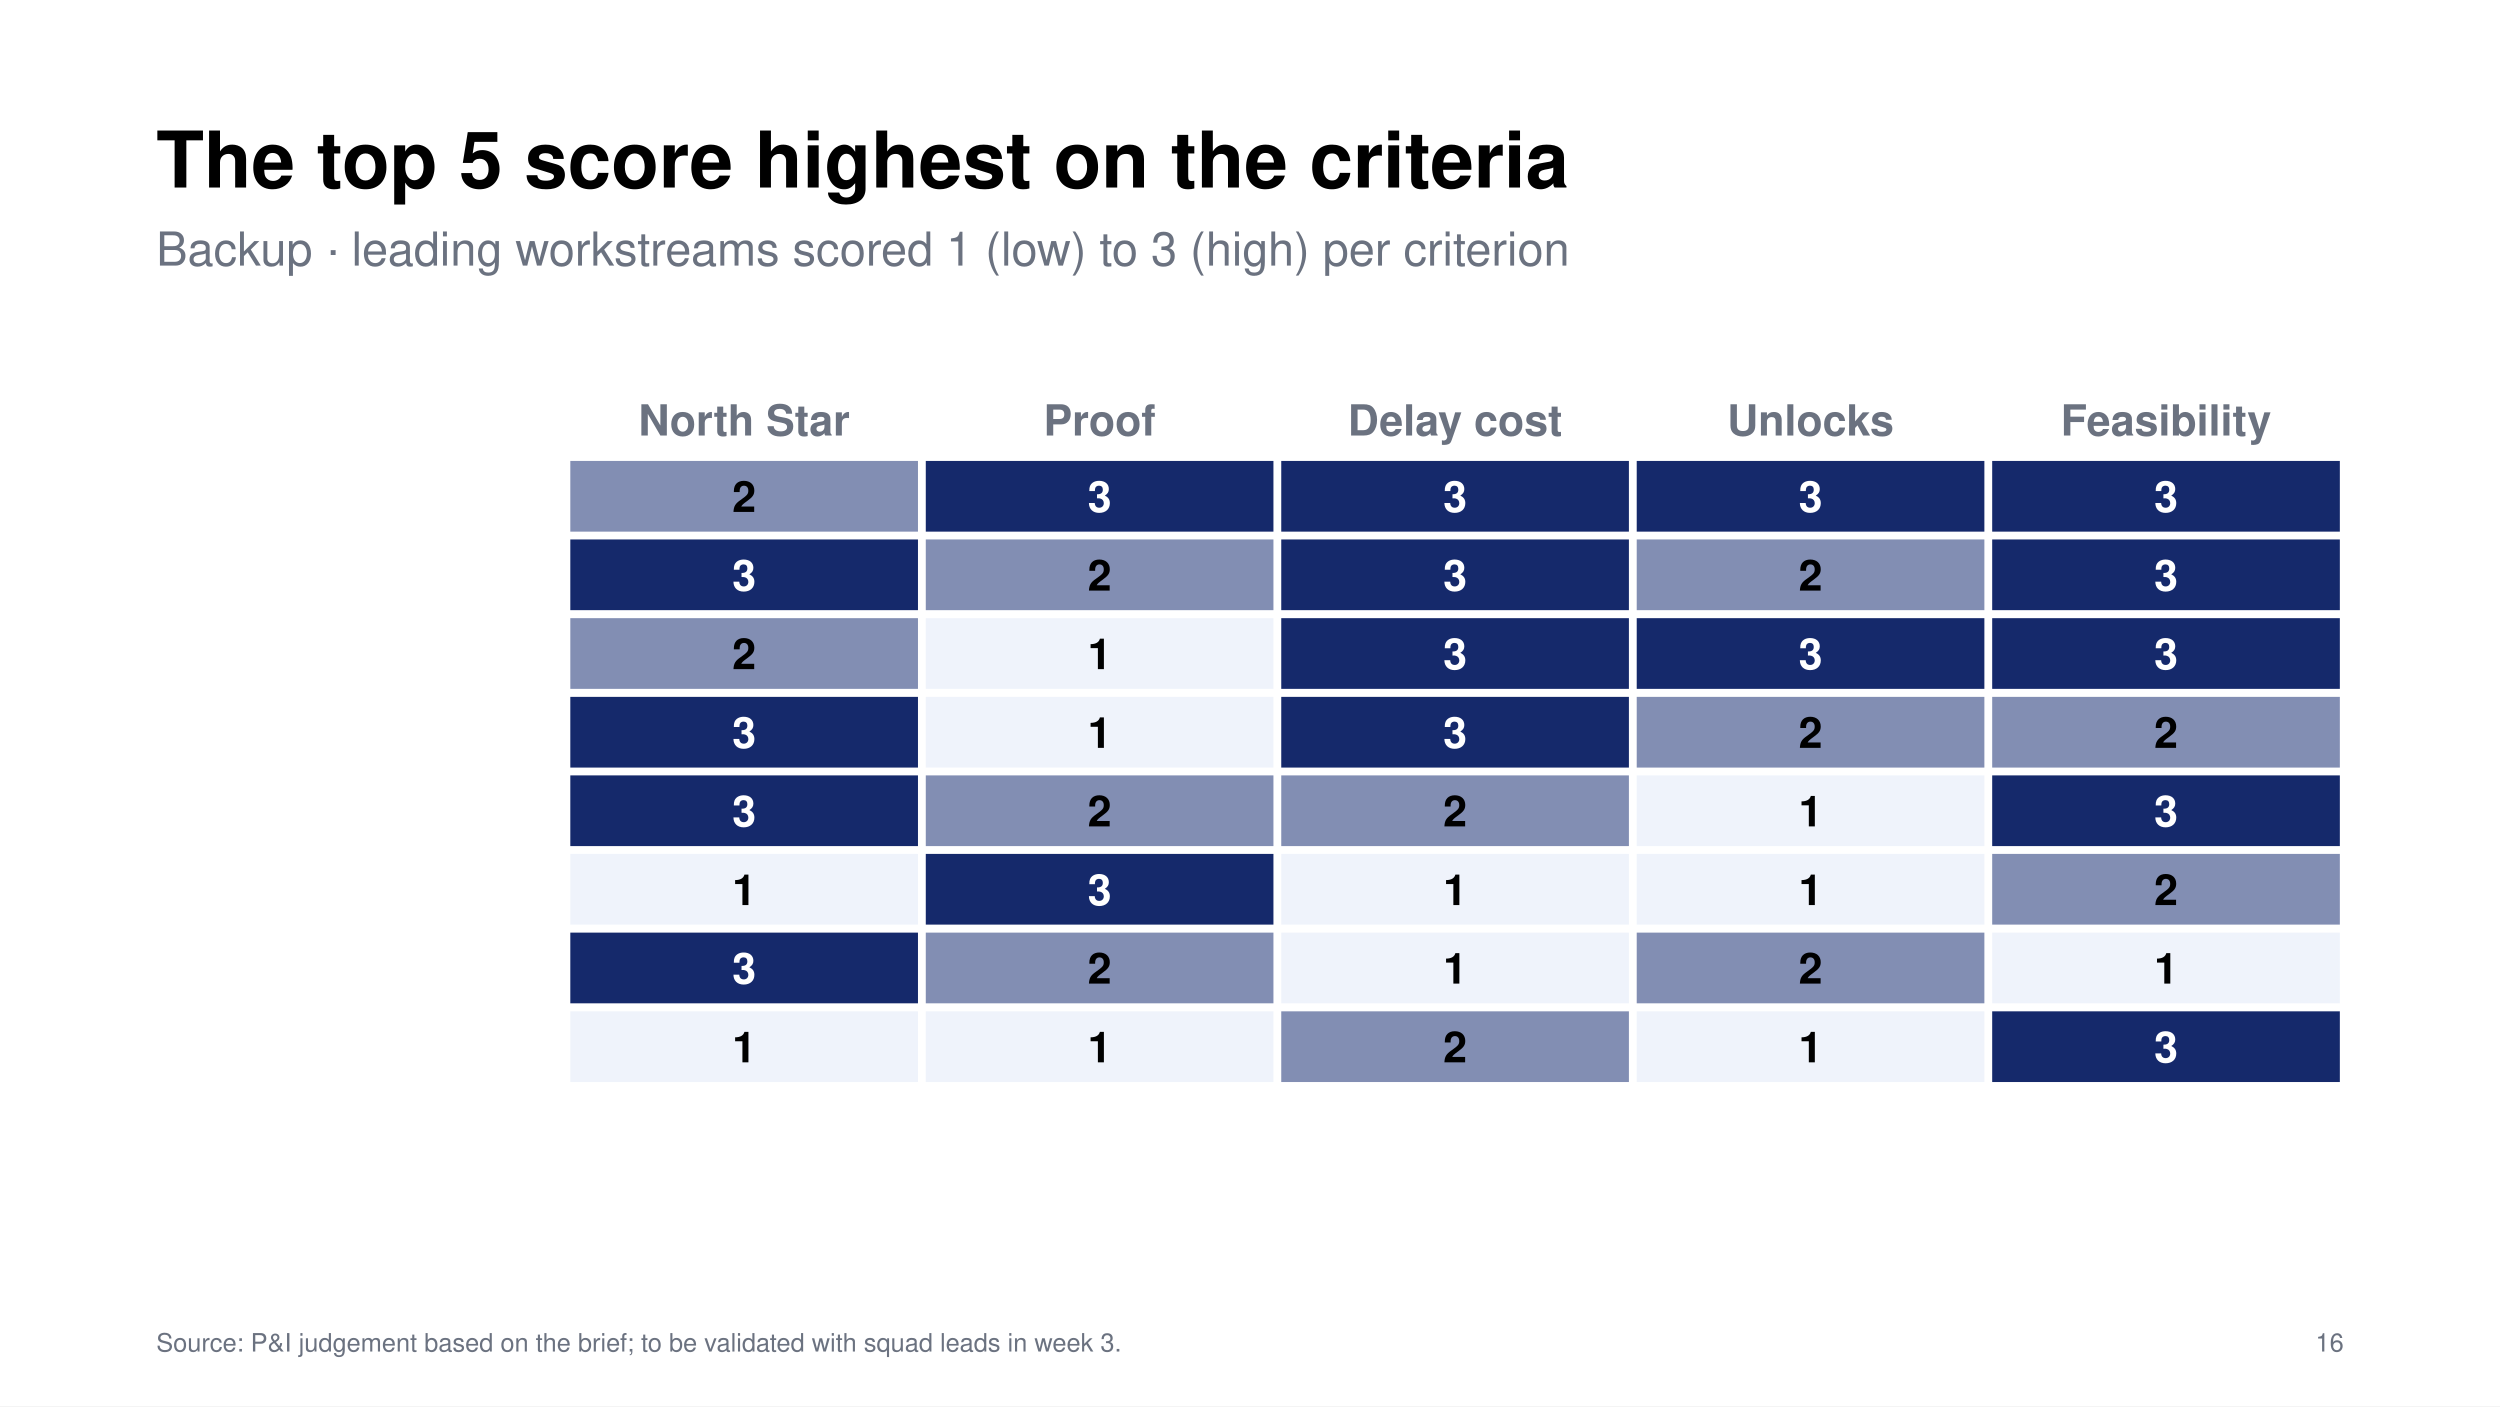
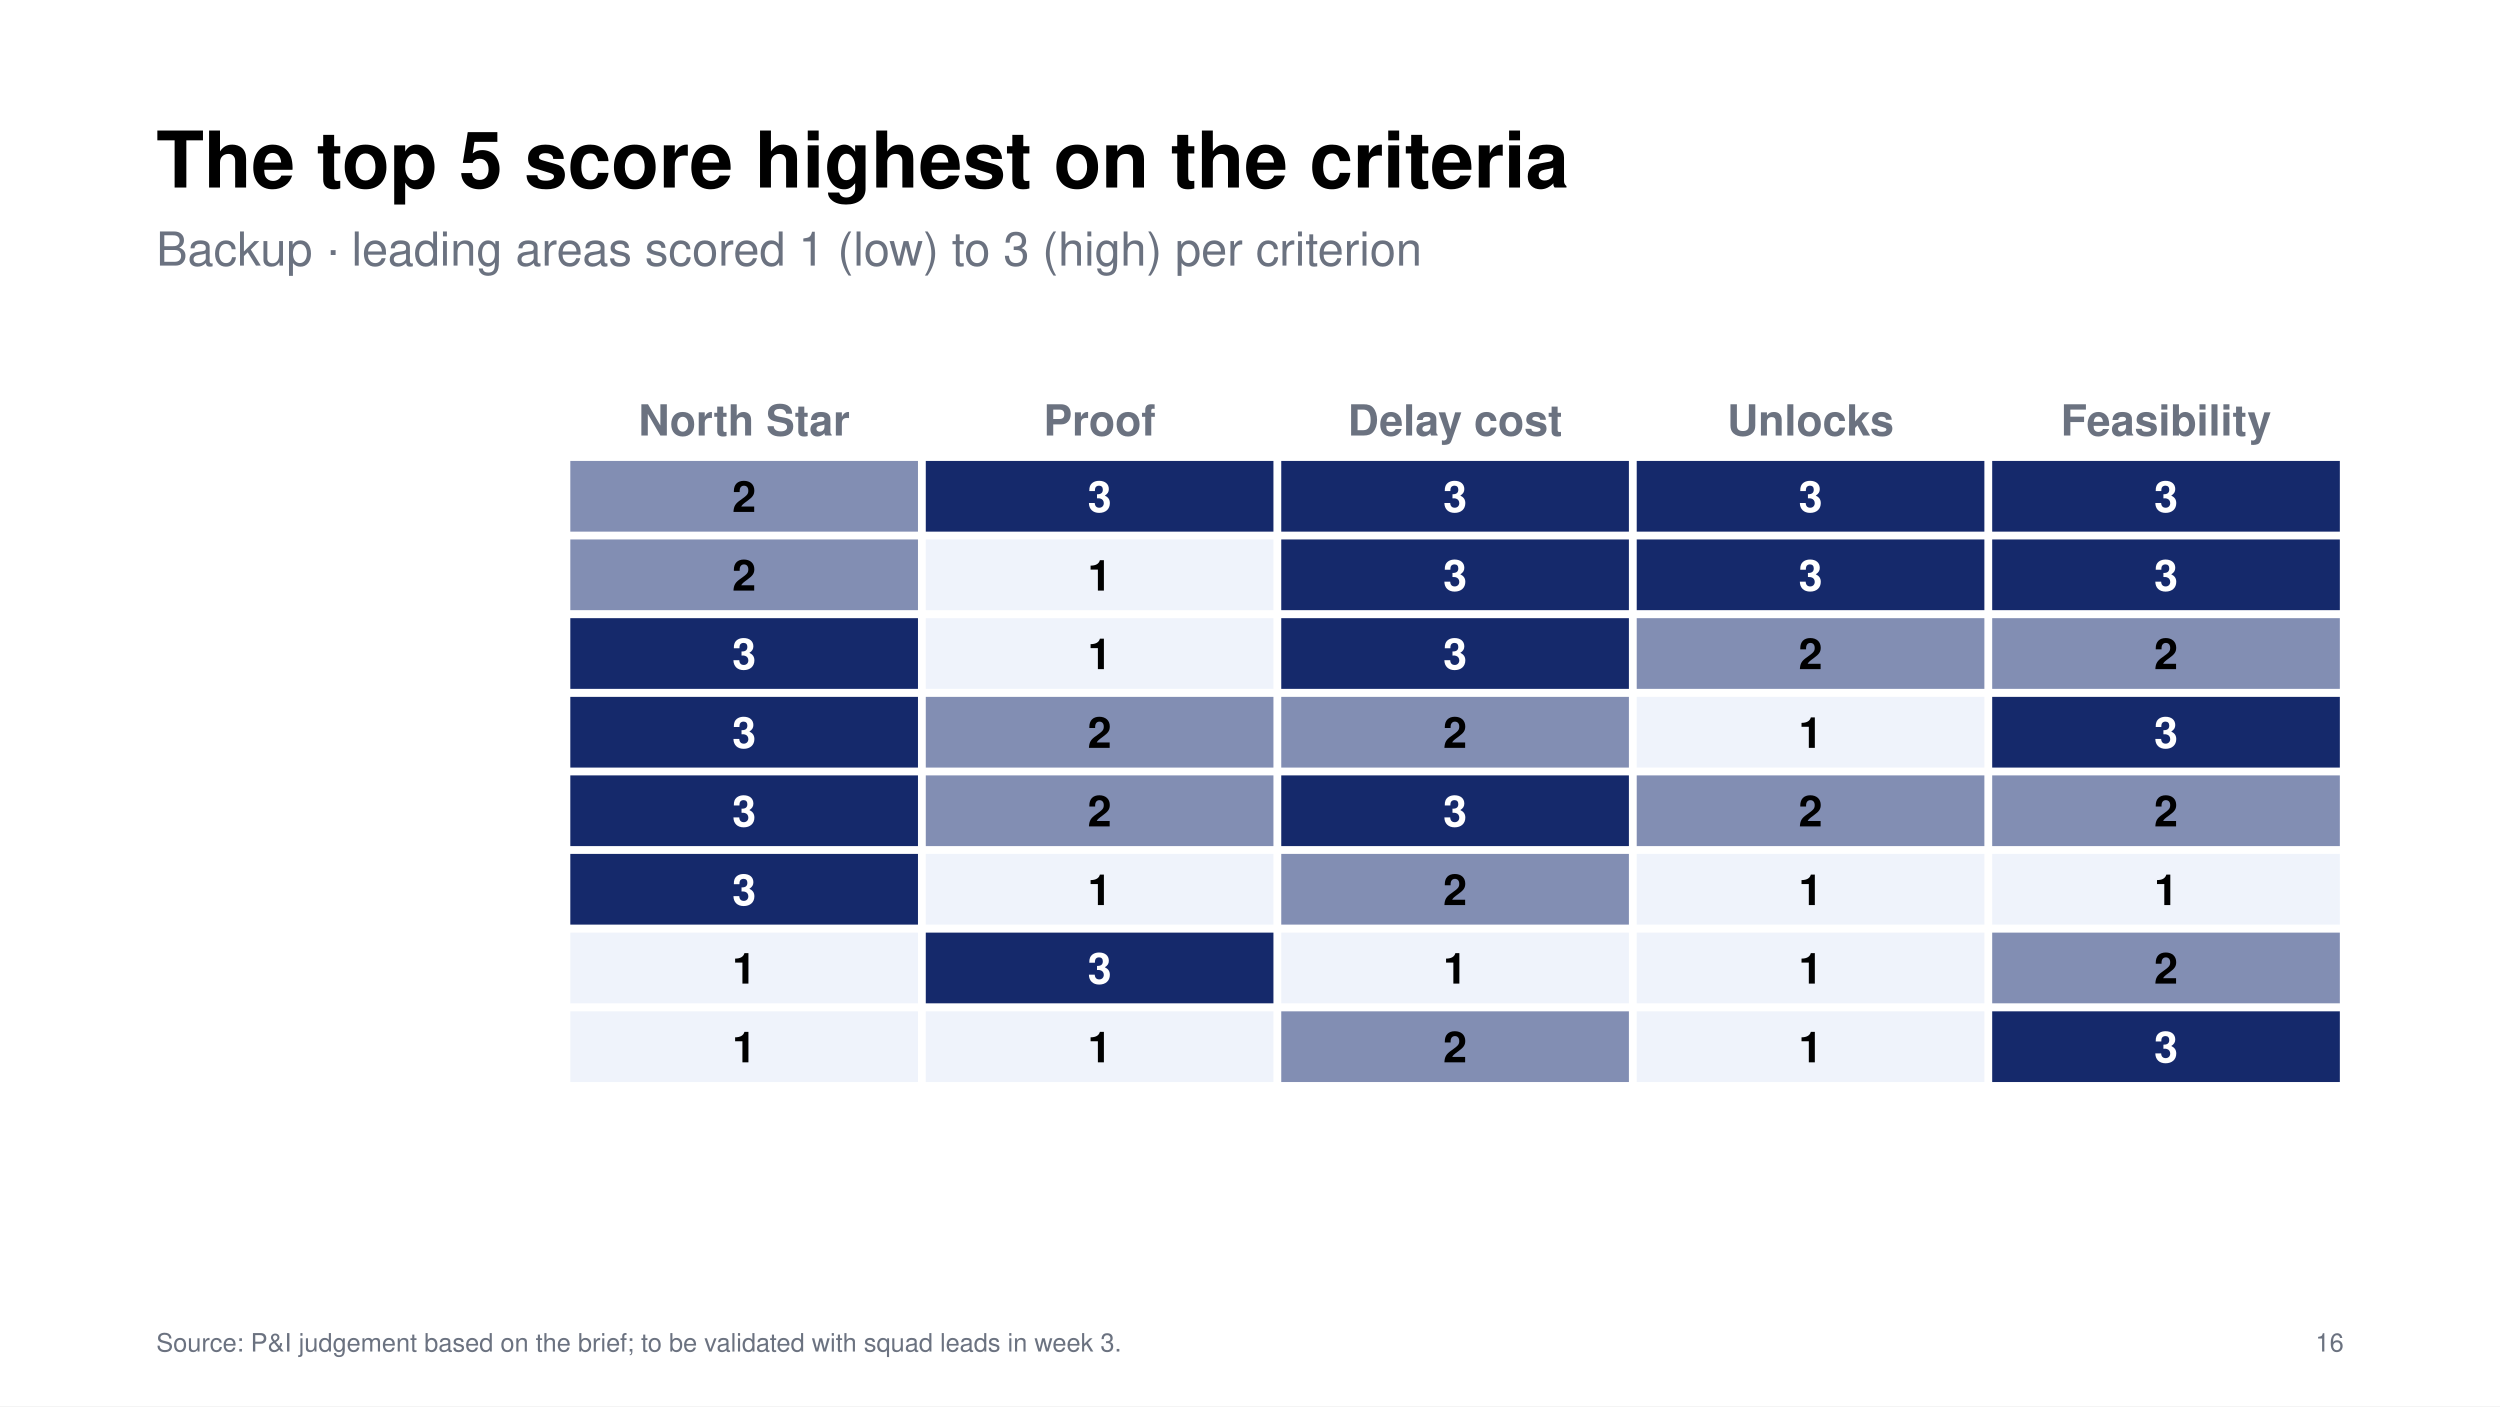
<svg xmlns="http://www.w3.org/2000/svg" viewBox="0 0 1280 720" width="1280" height="720" role="img" aria-label="The top 5 score highest on the criteria">
  <rect width="1280" height="720" fill="#FFFFFF" />
  <text x="80.0" y="96.0" font-family="'Helvetica Neue', Helvetica, Arial, 'Hiragino Sans', 'Yu Gothic', 'Noto Sans JP', 'Meiryo', sans-serif" font-size="40" fill="#000000" font-weight="bold" text-anchor="start">The top 5 score highest on the criteria</text>
-   <text x="80.0" y="136.0" font-family="'Helvetica Neue', Helvetica, Arial, 'Hiragino Sans', 'Yu Gothic', 'Noto Sans JP', 'Meiryo', sans-serif" font-size="24" fill="#6B7280" font-weight="normal" text-anchor="start">Backup · leading workstreams scored 1 (low) to 3 (high) per criterion</text>
+   <text x="80.0" y="136.0" font-family="'Helvetica Neue', Helvetica, Arial, 'Hiragino Sans', 'Yu Gothic', 'Noto Sans JP', 'Meiryo', sans-serif" font-size="24" fill="#6B7280" font-weight="normal" text-anchor="start">Backup · leading areas scored 1 (low) to 3 (high) per criterion</text>
  <text x="381.0" y="223.0" font-family="'Helvetica Neue', Helvetica, Arial, 'Hiragino Sans', 'Yu Gothic', 'Noto Sans JP', 'Meiryo', sans-serif" font-size="22" fill="#6B7280" font-weight="600" text-anchor="middle">North Star</text>
  <text x="563.0" y="223.0" font-family="'Helvetica Neue', Helvetica, Arial, 'Hiragino Sans', 'Yu Gothic', 'Noto Sans JP', 'Meiryo', sans-serif" font-size="22" fill="#6B7280" font-weight="600" text-anchor="middle">Proof</text>
  <text x="745.0" y="223.0" font-family="'Helvetica Neue', Helvetica, Arial, 'Hiragino Sans', 'Yu Gothic', 'Noto Sans JP', 'Meiryo', sans-serif" font-size="22" fill="#6B7280" font-weight="600" text-anchor="middle">Delay cost</text>
  <text x="927.0" y="223.0" font-family="'Helvetica Neue', Helvetica, Arial, 'Hiragino Sans', 'Yu Gothic', 'Noto Sans JP', 'Meiryo', sans-serif" font-size="22" fill="#6B7280" font-weight="600" text-anchor="middle">Unlocks</text>
  <text x="1109.0" y="223.0" font-family="'Helvetica Neue', Helvetica, Arial, 'Hiragino Sans', 'Yu Gothic', 'Noto Sans JP', 'Meiryo', sans-serif" font-size="22" fill="#6B7280" font-weight="600" text-anchor="middle">Feasibility</text>
  <text x="80.0" y="261.1" font-family="'Helvetica Neue', Helvetica, Arial, 'Hiragino Sans', 'Yu Gothic', 'Noto Sans JP', 'Meiryo', sans-serif" font-size="22" fill="#374151" font-weight="normal" text-anchor="start" />
  <rect x="292.0" y="236.0" width="178.0" height="36.2" fill="#828EB3" stroke="none" />
  <text x="381.0" y="262.1" font-family="'Helvetica Neue', Helvetica, Arial, 'Hiragino Sans', 'Yu Gothic', 'Noto Sans JP', 'Meiryo', sans-serif" font-size="22" fill="#000000" font-weight="600" text-anchor="middle">2</text>
  <rect x="474.0" y="236.0" width="178.0" height="36.2" fill="#15296B" stroke="none" />
  <text x="563.0" y="262.1" font-family="'Helvetica Neue', Helvetica, Arial, 'Hiragino Sans', 'Yu Gothic', 'Noto Sans JP', 'Meiryo', sans-serif" font-size="22" fill="#FFFFFF" font-weight="600" text-anchor="middle">3</text>
  <rect x="656.0" y="236.0" width="178.0" height="36.2" fill="#15296B" stroke="none" />
  <text x="745.0" y="262.1" font-family="'Helvetica Neue', Helvetica, Arial, 'Hiragino Sans', 'Yu Gothic', 'Noto Sans JP', 'Meiryo', sans-serif" font-size="22" fill="#FFFFFF" font-weight="600" text-anchor="middle">3</text>
  <rect x="838.0" y="236.0" width="178.0" height="36.2" fill="#15296B" stroke="none" />
  <text x="927.0" y="262.1" font-family="'Helvetica Neue', Helvetica, Arial, 'Hiragino Sans', 'Yu Gothic', 'Noto Sans JP', 'Meiryo', sans-serif" font-size="22" fill="#FFFFFF" font-weight="600" text-anchor="middle">3</text>
  <rect x="1020.0" y="236.0" width="178.0" height="36.2" fill="#15296B" stroke="none" />
  <text x="1109.0" y="262.1" font-family="'Helvetica Neue', Helvetica, Arial, 'Hiragino Sans', 'Yu Gothic', 'Noto Sans JP', 'Meiryo', sans-serif" font-size="22" fill="#FFFFFF" font-weight="600" text-anchor="middle">3</text>
  <text x="80.0" y="301.4" font-family="'Helvetica Neue', Helvetica, Arial, 'Hiragino Sans', 'Yu Gothic', 'Noto Sans JP', 'Meiryo', sans-serif" font-size="22" fill="#374151" font-weight="normal" text-anchor="start" />
-   <rect x="292.0" y="276.2" width="178.0" height="36.2" fill="#15296B" stroke="none" />
-   <text x="381.0" y="302.4" font-family="'Helvetica Neue', Helvetica, Arial, 'Hiragino Sans', 'Yu Gothic', 'Noto Sans JP', 'Meiryo', sans-serif" font-size="22" fill="#FFFFFF" font-weight="600" text-anchor="middle">3</text>
-   <rect x="474.0" y="276.2" width="178.0" height="36.2" fill="#828EB3" stroke="none" />
-   <text x="563.0" y="302.4" font-family="'Helvetica Neue', Helvetica, Arial, 'Hiragino Sans', 'Yu Gothic', 'Noto Sans JP', 'Meiryo', sans-serif" font-size="22" fill="#000000" font-weight="600" text-anchor="middle">2</text>
+   <rect x="292.0" y="276.2" width="178.0" height="36.2" fill="#828EB3" stroke="none" />
+   <text x="381.0" y="302.4" font-family="'Helvetica Neue', Helvetica, Arial, 'Hiragino Sans', 'Yu Gothic', 'Noto Sans JP', 'Meiryo', sans-serif" font-size="22" fill="#000000" font-weight="600" text-anchor="middle">2</text>
+   <rect x="474.0" y="276.2" width="178.0" height="36.2" fill="#EFF3FB" stroke="none" />
+   <text x="563.0" y="302.4" font-family="'Helvetica Neue', Helvetica, Arial, 'Hiragino Sans', 'Yu Gothic', 'Noto Sans JP', 'Meiryo', sans-serif" font-size="22" fill="#000000" font-weight="600" text-anchor="middle">1</text>
  <rect x="656.0" y="276.2" width="178.0" height="36.2" fill="#15296B" stroke="none" />
  <text x="745.0" y="302.4" font-family="'Helvetica Neue', Helvetica, Arial, 'Hiragino Sans', 'Yu Gothic', 'Noto Sans JP', 'Meiryo', sans-serif" font-size="22" fill="#FFFFFF" font-weight="600" text-anchor="middle">3</text>
-   <rect x="838.0" y="276.2" width="178.0" height="36.2" fill="#828EB3" stroke="none" />
-   <text x="927.0" y="302.4" font-family="'Helvetica Neue', Helvetica, Arial, 'Hiragino Sans', 'Yu Gothic', 'Noto Sans JP', 'Meiryo', sans-serif" font-size="22" fill="#000000" font-weight="600" text-anchor="middle">2</text>
+   <rect x="838.0" y="276.2" width="178.0" height="36.2" fill="#15296B" stroke="none" />
+   <text x="927.0" y="302.4" font-family="'Helvetica Neue', Helvetica, Arial, 'Hiragino Sans', 'Yu Gothic', 'Noto Sans JP', 'Meiryo', sans-serif" font-size="22" fill="#FFFFFF" font-weight="600" text-anchor="middle">3</text>
  <rect x="1020.0" y="276.2" width="178.0" height="36.2" fill="#15296B" stroke="none" />
  <text x="1109.0" y="302.4" font-family="'Helvetica Neue', Helvetica, Arial, 'Hiragino Sans', 'Yu Gothic', 'Noto Sans JP', 'Meiryo', sans-serif" font-size="22" fill="#FFFFFF" font-weight="600" text-anchor="middle">3</text>
  <text x="80.0" y="341.6" font-family="'Helvetica Neue', Helvetica, Arial, 'Hiragino Sans', 'Yu Gothic', 'Noto Sans JP', 'Meiryo', sans-serif" font-size="22" fill="#374151" font-weight="normal" text-anchor="start" />
-   <rect x="292.0" y="316.5" width="178.0" height="36.2" fill="#828EB3" stroke="none" />
-   <text x="381.0" y="342.6" font-family="'Helvetica Neue', Helvetica, Arial, 'Hiragino Sans', 'Yu Gothic', 'Noto Sans JP', 'Meiryo', sans-serif" font-size="22" fill="#000000" font-weight="600" text-anchor="middle">2</text>
+   <rect x="292.0" y="316.5" width="178.0" height="36.2" fill="#15296B" stroke="none" />
+   <text x="381.0" y="342.6" font-family="'Helvetica Neue', Helvetica, Arial, 'Hiragino Sans', 'Yu Gothic', 'Noto Sans JP', 'Meiryo', sans-serif" font-size="22" fill="#FFFFFF" font-weight="600" text-anchor="middle">3</text>
  <rect x="474.0" y="316.5" width="178.0" height="36.2" fill="#EFF3FB" stroke="none" />
  <text x="563.0" y="342.6" font-family="'Helvetica Neue', Helvetica, Arial, 'Hiragino Sans', 'Yu Gothic', 'Noto Sans JP', 'Meiryo', sans-serif" font-size="22" fill="#000000" font-weight="600" text-anchor="middle">1</text>
  <rect x="656.0" y="316.5" width="178.0" height="36.2" fill="#15296B" stroke="none" />
  <text x="745.0" y="342.6" font-family="'Helvetica Neue', Helvetica, Arial, 'Hiragino Sans', 'Yu Gothic', 'Noto Sans JP', 'Meiryo', sans-serif" font-size="22" fill="#FFFFFF" font-weight="600" text-anchor="middle">3</text>
-   <rect x="838.0" y="316.5" width="178.0" height="36.2" fill="#15296B" stroke="none" />
-   <text x="927.0" y="342.6" font-family="'Helvetica Neue', Helvetica, Arial, 'Hiragino Sans', 'Yu Gothic', 'Noto Sans JP', 'Meiryo', sans-serif" font-size="22" fill="#FFFFFF" font-weight="600" text-anchor="middle">3</text>
-   <rect x="1020.0" y="316.5" width="178.0" height="36.2" fill="#15296B" stroke="none" />
-   <text x="1109.0" y="342.6" font-family="'Helvetica Neue', Helvetica, Arial, 'Hiragino Sans', 'Yu Gothic', 'Noto Sans JP', 'Meiryo', sans-serif" font-size="22" fill="#FFFFFF" font-weight="600" text-anchor="middle">3</text>
+   <rect x="838.0" y="316.5" width="178.0" height="36.2" fill="#828EB3" stroke="none" />
+   <text x="927.0" y="342.6" font-family="'Helvetica Neue', Helvetica, Arial, 'Hiragino Sans', 'Yu Gothic', 'Noto Sans JP', 'Meiryo', sans-serif" font-size="22" fill="#000000" font-weight="600" text-anchor="middle">2</text>
+   <rect x="1020.0" y="316.5" width="178.0" height="36.2" fill="#828EB3" stroke="none" />
+   <text x="1109.0" y="342.6" font-family="'Helvetica Neue', Helvetica, Arial, 'Hiragino Sans', 'Yu Gothic', 'Noto Sans JP', 'Meiryo', sans-serif" font-size="22" fill="#000000" font-weight="600" text-anchor="middle">2</text>
  <text x="80.0" y="381.9" font-family="'Helvetica Neue', Helvetica, Arial, 'Hiragino Sans', 'Yu Gothic', 'Noto Sans JP', 'Meiryo', sans-serif" font-size="22" fill="#374151" font-weight="normal" text-anchor="start" />
  <rect x="292.0" y="356.8" width="178.0" height="36.2" fill="#15296B" stroke="none" />
  <text x="381.0" y="382.9" font-family="'Helvetica Neue', Helvetica, Arial, 'Hiragino Sans', 'Yu Gothic', 'Noto Sans JP', 'Meiryo', sans-serif" font-size="22" fill="#FFFFFF" font-weight="600" text-anchor="middle">3</text>
-   <rect x="474.0" y="356.8" width="178.0" height="36.2" fill="#EFF3FB" stroke="none" />
-   <text x="563.0" y="382.9" font-family="'Helvetica Neue', Helvetica, Arial, 'Hiragino Sans', 'Yu Gothic', 'Noto Sans JP', 'Meiryo', sans-serif" font-size="22" fill="#000000" font-weight="600" text-anchor="middle">1</text>
-   <rect x="656.0" y="356.8" width="178.0" height="36.2" fill="#15296B" stroke="none" />
-   <text x="745.0" y="382.9" font-family="'Helvetica Neue', Helvetica, Arial, 'Hiragino Sans', 'Yu Gothic', 'Noto Sans JP', 'Meiryo', sans-serif" font-size="22" fill="#FFFFFF" font-weight="600" text-anchor="middle">3</text>
-   <rect x="838.0" y="356.8" width="178.0" height="36.2" fill="#828EB3" stroke="none" />
-   <text x="927.0" y="382.9" font-family="'Helvetica Neue', Helvetica, Arial, 'Hiragino Sans', 'Yu Gothic', 'Noto Sans JP', 'Meiryo', sans-serif" font-size="22" fill="#000000" font-weight="600" text-anchor="middle">2</text>
-   <rect x="1020.0" y="356.8" width="178.0" height="36.2" fill="#828EB3" stroke="none" />
-   <text x="1109.0" y="382.9" font-family="'Helvetica Neue', Helvetica, Arial, 'Hiragino Sans', 'Yu Gothic', 'Noto Sans JP', 'Meiryo', sans-serif" font-size="22" fill="#000000" font-weight="600" text-anchor="middle">2</text>
+   <rect x="474.0" y="356.8" width="178.0" height="36.2" fill="#828EB3" stroke="none" />
+   <text x="563.0" y="382.9" font-family="'Helvetica Neue', Helvetica, Arial, 'Hiragino Sans', 'Yu Gothic', 'Noto Sans JP', 'Meiryo', sans-serif" font-size="22" fill="#000000" font-weight="600" text-anchor="middle">2</text>
+   <rect x="656.0" y="356.8" width="178.0" height="36.2" fill="#828EB3" stroke="none" />
+   <text x="745.0" y="382.9" font-family="'Helvetica Neue', Helvetica, Arial, 'Hiragino Sans', 'Yu Gothic', 'Noto Sans JP', 'Meiryo', sans-serif" font-size="22" fill="#000000" font-weight="600" text-anchor="middle">2</text>
+   <rect x="838.0" y="356.8" width="178.0" height="36.2" fill="#EFF3FB" stroke="none" />
+   <text x="927.0" y="382.9" font-family="'Helvetica Neue', Helvetica, Arial, 'Hiragino Sans', 'Yu Gothic', 'Noto Sans JP', 'Meiryo', sans-serif" font-size="22" fill="#000000" font-weight="600" text-anchor="middle">1</text>
+   <rect x="1020.0" y="356.8" width="178.0" height="36.2" fill="#15296B" stroke="none" />
+   <text x="1109.0" y="382.9" font-family="'Helvetica Neue', Helvetica, Arial, 'Hiragino Sans', 'Yu Gothic', 'Noto Sans JP', 'Meiryo', sans-serif" font-size="22" fill="#FFFFFF" font-weight="600" text-anchor="middle">3</text>
  <text x="80.0" y="422.1" font-family="'Helvetica Neue', Helvetica, Arial, 'Hiragino Sans', 'Yu Gothic', 'Noto Sans JP', 'Meiryo', sans-serif" font-size="22" fill="#374151" font-weight="normal" text-anchor="start" />
  <rect x="292.0" y="397.0" width="178.0" height="36.2" fill="#15296B" stroke="none" />
  <text x="381.0" y="423.1" font-family="'Helvetica Neue', Helvetica, Arial, 'Hiragino Sans', 'Yu Gothic', 'Noto Sans JP', 'Meiryo', sans-serif" font-size="22" fill="#FFFFFF" font-weight="600" text-anchor="middle">3</text>
  <rect x="474.0" y="397.0" width="178.0" height="36.2" fill="#828EB3" stroke="none" />
  <text x="563.0" y="423.1" font-family="'Helvetica Neue', Helvetica, Arial, 'Hiragino Sans', 'Yu Gothic', 'Noto Sans JP', 'Meiryo', sans-serif" font-size="22" fill="#000000" font-weight="600" text-anchor="middle">2</text>
-   <rect x="656.0" y="397.0" width="178.0" height="36.2" fill="#828EB3" stroke="none" />
-   <text x="745.0" y="423.1" font-family="'Helvetica Neue', Helvetica, Arial, 'Hiragino Sans', 'Yu Gothic', 'Noto Sans JP', 'Meiryo', sans-serif" font-size="22" fill="#000000" font-weight="600" text-anchor="middle">2</text>
-   <rect x="838.0" y="397.0" width="178.0" height="36.2" fill="#EFF3FB" stroke="none" />
-   <text x="927.0" y="423.1" font-family="'Helvetica Neue', Helvetica, Arial, 'Hiragino Sans', 'Yu Gothic', 'Noto Sans JP', 'Meiryo', sans-serif" font-size="22" fill="#000000" font-weight="600" text-anchor="middle">1</text>
-   <rect x="1020.0" y="397.0" width="178.0" height="36.2" fill="#15296B" stroke="none" />
-   <text x="1109.0" y="423.1" font-family="'Helvetica Neue', Helvetica, Arial, 'Hiragino Sans', 'Yu Gothic', 'Noto Sans JP', 'Meiryo', sans-serif" font-size="22" fill="#FFFFFF" font-weight="600" text-anchor="middle">3</text>
+   <rect x="656.0" y="397.0" width="178.0" height="36.2" fill="#15296B" stroke="none" />
+   <text x="745.0" y="423.1" font-family="'Helvetica Neue', Helvetica, Arial, 'Hiragino Sans', 'Yu Gothic', 'Noto Sans JP', 'Meiryo', sans-serif" font-size="22" fill="#FFFFFF" font-weight="600" text-anchor="middle">3</text>
+   <rect x="838.0" y="397.0" width="178.0" height="36.2" fill="#828EB3" stroke="none" />
+   <text x="927.0" y="423.1" font-family="'Helvetica Neue', Helvetica, Arial, 'Hiragino Sans', 'Yu Gothic', 'Noto Sans JP', 'Meiryo', sans-serif" font-size="22" fill="#000000" font-weight="600" text-anchor="middle">2</text>
+   <rect x="1020.0" y="397.0" width="178.0" height="36.2" fill="#828EB3" stroke="none" />
+   <text x="1109.0" y="423.1" font-family="'Helvetica Neue', Helvetica, Arial, 'Hiragino Sans', 'Yu Gothic', 'Noto Sans JP', 'Meiryo', sans-serif" font-size="22" fill="#000000" font-weight="600" text-anchor="middle">2</text>
  <text x="80.0" y="462.4" font-family="'Helvetica Neue', Helvetica, Arial, 'Hiragino Sans', 'Yu Gothic', 'Noto Sans JP', 'Meiryo', sans-serif" font-size="22" fill="#374151" font-weight="normal" text-anchor="start" />
-   <rect x="292.0" y="437.2" width="178.0" height="36.2" fill="#EFF3FB" stroke="none" />
-   <text x="381.0" y="463.4" font-family="'Helvetica Neue', Helvetica, Arial, 'Hiragino Sans', 'Yu Gothic', 'Noto Sans JP', 'Meiryo', sans-serif" font-size="22" fill="#000000" font-weight="600" text-anchor="middle">1</text>
-   <rect x="474.0" y="437.2" width="178.0" height="36.2" fill="#15296B" stroke="none" />
-   <text x="563.0" y="463.4" font-family="'Helvetica Neue', Helvetica, Arial, 'Hiragino Sans', 'Yu Gothic', 'Noto Sans JP', 'Meiryo', sans-serif" font-size="22" fill="#FFFFFF" font-weight="600" text-anchor="middle">3</text>
-   <rect x="656.0" y="437.2" width="178.0" height="36.2" fill="#EFF3FB" stroke="none" />
-   <text x="745.0" y="463.4" font-family="'Helvetica Neue', Helvetica, Arial, 'Hiragino Sans', 'Yu Gothic', 'Noto Sans JP', 'Meiryo', sans-serif" font-size="22" fill="#000000" font-weight="600" text-anchor="middle">1</text>
+   <rect x="292.0" y="437.2" width="178.0" height="36.2" fill="#15296B" stroke="none" />
+   <text x="381.0" y="463.4" font-family="'Helvetica Neue', Helvetica, Arial, 'Hiragino Sans', 'Yu Gothic', 'Noto Sans JP', 'Meiryo', sans-serif" font-size="22" fill="#FFFFFF" font-weight="600" text-anchor="middle">3</text>
+   <rect x="474.0" y="437.2" width="178.0" height="36.2" fill="#EFF3FB" stroke="none" />
+   <text x="563.0" y="463.4" font-family="'Helvetica Neue', Helvetica, Arial, 'Hiragino Sans', 'Yu Gothic', 'Noto Sans JP', 'Meiryo', sans-serif" font-size="22" fill="#000000" font-weight="600" text-anchor="middle">1</text>
+   <rect x="656.0" y="437.2" width="178.0" height="36.2" fill="#828EB3" stroke="none" />
+   <text x="745.0" y="463.4" font-family="'Helvetica Neue', Helvetica, Arial, 'Hiragino Sans', 'Yu Gothic', 'Noto Sans JP', 'Meiryo', sans-serif" font-size="22" fill="#000000" font-weight="600" text-anchor="middle">2</text>
  <rect x="838.0" y="437.2" width="178.0" height="36.2" fill="#EFF3FB" stroke="none" />
  <text x="927.0" y="463.4" font-family="'Helvetica Neue', Helvetica, Arial, 'Hiragino Sans', 'Yu Gothic', 'Noto Sans JP', 'Meiryo', sans-serif" font-size="22" fill="#000000" font-weight="600" text-anchor="middle">1</text>
-   <rect x="1020.0" y="437.2" width="178.0" height="36.2" fill="#828EB3" stroke="none" />
-   <text x="1109.0" y="463.4" font-family="'Helvetica Neue', Helvetica, Arial, 'Hiragino Sans', 'Yu Gothic', 'Noto Sans JP', 'Meiryo', sans-serif" font-size="22" fill="#000000" font-weight="600" text-anchor="middle">2</text>
+   <rect x="1020.0" y="437.2" width="178.0" height="36.2" fill="#EFF3FB" stroke="none" />
+   <text x="1109.0" y="463.4" font-family="'Helvetica Neue', Helvetica, Arial, 'Hiragino Sans', 'Yu Gothic', 'Noto Sans JP', 'Meiryo', sans-serif" font-size="22" fill="#000000" font-weight="600" text-anchor="middle">1</text>
  <text x="80.0" y="502.6" font-family="'Helvetica Neue', Helvetica, Arial, 'Hiragino Sans', 'Yu Gothic', 'Noto Sans JP', 'Meiryo', sans-serif" font-size="22" fill="#374151" font-weight="normal" text-anchor="start" />
-   <rect x="292.0" y="477.5" width="178.0" height="36.2" fill="#15296B" stroke="none" />
-   <text x="381.0" y="503.6" font-family="'Helvetica Neue', Helvetica, Arial, 'Hiragino Sans', 'Yu Gothic', 'Noto Sans JP', 'Meiryo', sans-serif" font-size="22" fill="#FFFFFF" font-weight="600" text-anchor="middle">3</text>
-   <rect x="474.0" y="477.5" width="178.0" height="36.2" fill="#828EB3" stroke="none" />
-   <text x="563.0" y="503.6" font-family="'Helvetica Neue', Helvetica, Arial, 'Hiragino Sans', 'Yu Gothic', 'Noto Sans JP', 'Meiryo', sans-serif" font-size="22" fill="#000000" font-weight="600" text-anchor="middle">2</text>
+   <rect x="292.0" y="477.5" width="178.0" height="36.2" fill="#EFF3FB" stroke="none" />
+   <text x="381.0" y="503.6" font-family="'Helvetica Neue', Helvetica, Arial, 'Hiragino Sans', 'Yu Gothic', 'Noto Sans JP', 'Meiryo', sans-serif" font-size="22" fill="#000000" font-weight="600" text-anchor="middle">1</text>
+   <rect x="474.0" y="477.5" width="178.0" height="36.2" fill="#15296B" stroke="none" />
+   <text x="563.0" y="503.6" font-family="'Helvetica Neue', Helvetica, Arial, 'Hiragino Sans', 'Yu Gothic', 'Noto Sans JP', 'Meiryo', sans-serif" font-size="22" fill="#FFFFFF" font-weight="600" text-anchor="middle">3</text>
  <rect x="656.0" y="477.5" width="178.0" height="36.2" fill="#EFF3FB" stroke="none" />
  <text x="745.0" y="503.6" font-family="'Helvetica Neue', Helvetica, Arial, 'Hiragino Sans', 'Yu Gothic', 'Noto Sans JP', 'Meiryo', sans-serif" font-size="22" fill="#000000" font-weight="600" text-anchor="middle">1</text>
-   <rect x="838.0" y="477.5" width="178.0" height="36.2" fill="#828EB3" stroke="none" />
-   <text x="927.0" y="503.6" font-family="'Helvetica Neue', Helvetica, Arial, 'Hiragino Sans', 'Yu Gothic', 'Noto Sans JP', 'Meiryo', sans-serif" font-size="22" fill="#000000" font-weight="600" text-anchor="middle">2</text>
-   <rect x="1020.0" y="477.5" width="178.0" height="36.2" fill="#EFF3FB" stroke="none" />
-   <text x="1109.0" y="503.6" font-family="'Helvetica Neue', Helvetica, Arial, 'Hiragino Sans', 'Yu Gothic', 'Noto Sans JP', 'Meiryo', sans-serif" font-size="22" fill="#000000" font-weight="600" text-anchor="middle">1</text>
+   <rect x="838.0" y="477.5" width="178.0" height="36.2" fill="#EFF3FB" stroke="none" />
+   <text x="927.0" y="503.6" font-family="'Helvetica Neue', Helvetica, Arial, 'Hiragino Sans', 'Yu Gothic', 'Noto Sans JP', 'Meiryo', sans-serif" font-size="22" fill="#000000" font-weight="600" text-anchor="middle">1</text>
+   <rect x="1020.0" y="477.5" width="178.0" height="36.2" fill="#828EB3" stroke="none" />
+   <text x="1109.0" y="503.6" font-family="'Helvetica Neue', Helvetica, Arial, 'Hiragino Sans', 'Yu Gothic', 'Noto Sans JP', 'Meiryo', sans-serif" font-size="22" fill="#000000" font-weight="600" text-anchor="middle">2</text>
  <text x="80.0" y="542.9" font-family="'Helvetica Neue', Helvetica, Arial, 'Hiragino Sans', 'Yu Gothic', 'Noto Sans JP', 'Meiryo', sans-serif" font-size="22" fill="#374151" font-weight="normal" text-anchor="start" />
  <rect x="292.0" y="517.8" width="178.0" height="36.2" fill="#EFF3FB" stroke="none" />
  <text x="381.0" y="543.9" font-family="'Helvetica Neue', Helvetica, Arial, 'Hiragino Sans', 'Yu Gothic', 'Noto Sans JP', 'Meiryo', sans-serif" font-size="22" fill="#000000" font-weight="600" text-anchor="middle">1</text>
  <rect x="474.0" y="517.8" width="178.0" height="36.2" fill="#EFF3FB" stroke="none" />
  <text x="563.0" y="543.9" font-family="'Helvetica Neue', Helvetica, Arial, 'Hiragino Sans', 'Yu Gothic', 'Noto Sans JP', 'Meiryo', sans-serif" font-size="22" fill="#000000" font-weight="600" text-anchor="middle">1</text>
  <rect x="656.0" y="517.8" width="178.0" height="36.2" fill="#828EB3" stroke="none" />
  <text x="745.0" y="543.9" font-family="'Helvetica Neue', Helvetica, Arial, 'Hiragino Sans', 'Yu Gothic', 'Noto Sans JP', 'Meiryo', sans-serif" font-size="22" fill="#000000" font-weight="600" text-anchor="middle">2</text>
  <rect x="838.0" y="517.8" width="178.0" height="36.2" fill="#EFF3FB" stroke="none" />
  <text x="927.0" y="543.9" font-family="'Helvetica Neue', Helvetica, Arial, 'Hiragino Sans', 'Yu Gothic', 'Noto Sans JP', 'Meiryo', sans-serif" font-size="22" fill="#000000" font-weight="600" text-anchor="middle">1</text>
  <rect x="1020.0" y="517.8" width="178.0" height="36.2" fill="#15296B" stroke="none" />
  <text x="1109.0" y="543.9" font-family="'Helvetica Neue', Helvetica, Arial, 'Hiragino Sans', 'Yu Gothic', 'Noto Sans JP', 'Meiryo', sans-serif" font-size="22" fill="#FFFFFF" font-weight="600" text-anchor="middle">3</text>
  <text x="80.0" y="630.0" font-family="'Helvetica Neue', Helvetica, Arial, 'Hiragino Sans', 'Yu Gothic', 'Noto Sans JP', 'Meiryo', sans-serif" font-size="24" fill="#15296B" font-weight="600" text-anchor="start" />
  <text x="80.0" y="692.0" font-family="'Helvetica Neue', Helvetica, Arial, 'Hiragino Sans', 'Yu Gothic', 'Noto Sans JP', 'Meiryo', sans-serif" font-size="13" fill="#6B7280" font-weight="normal" text-anchor="start">Source: P&amp;I judgement based on the brief; to be validated with squad leads in week 3.</text>
  <text x="1200.0" y="692.0" font-family="'Helvetica Neue', Helvetica, Arial, 'Hiragino Sans', 'Yu Gothic', 'Noto Sans JP', 'Meiryo', sans-serif" font-size="13" fill="#6B7280" font-weight="normal" text-anchor="end">16</text>
</svg>
